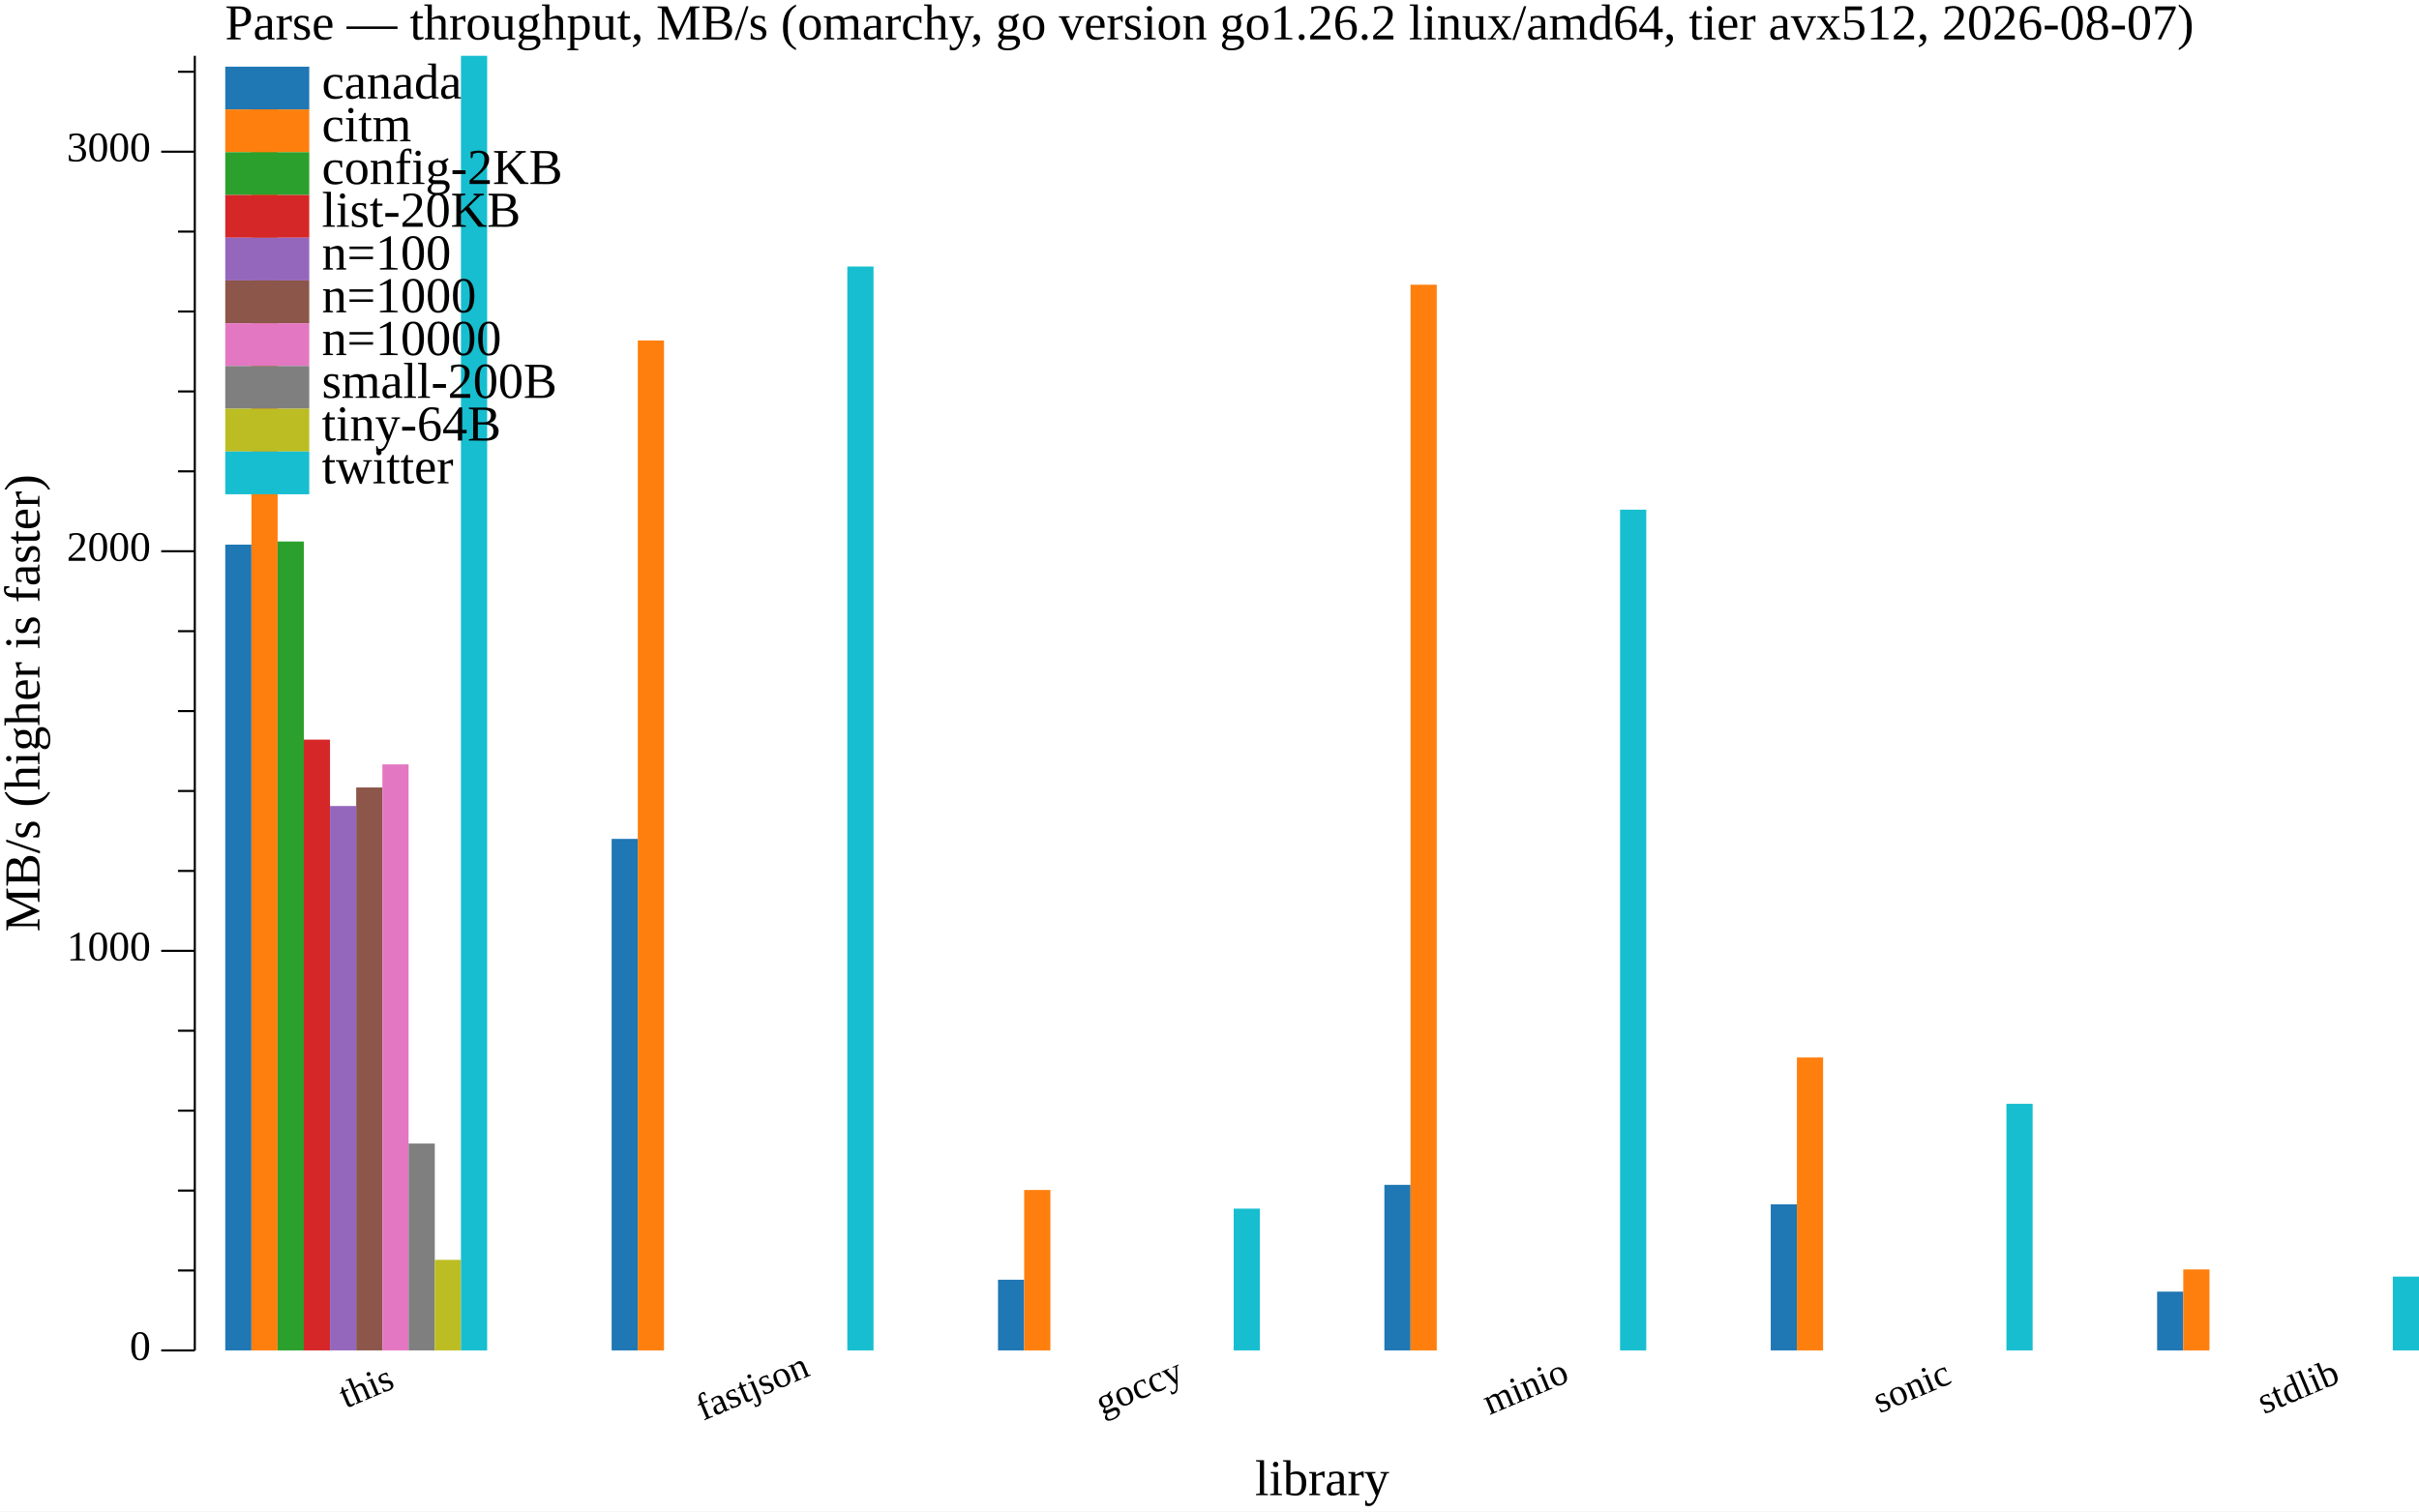
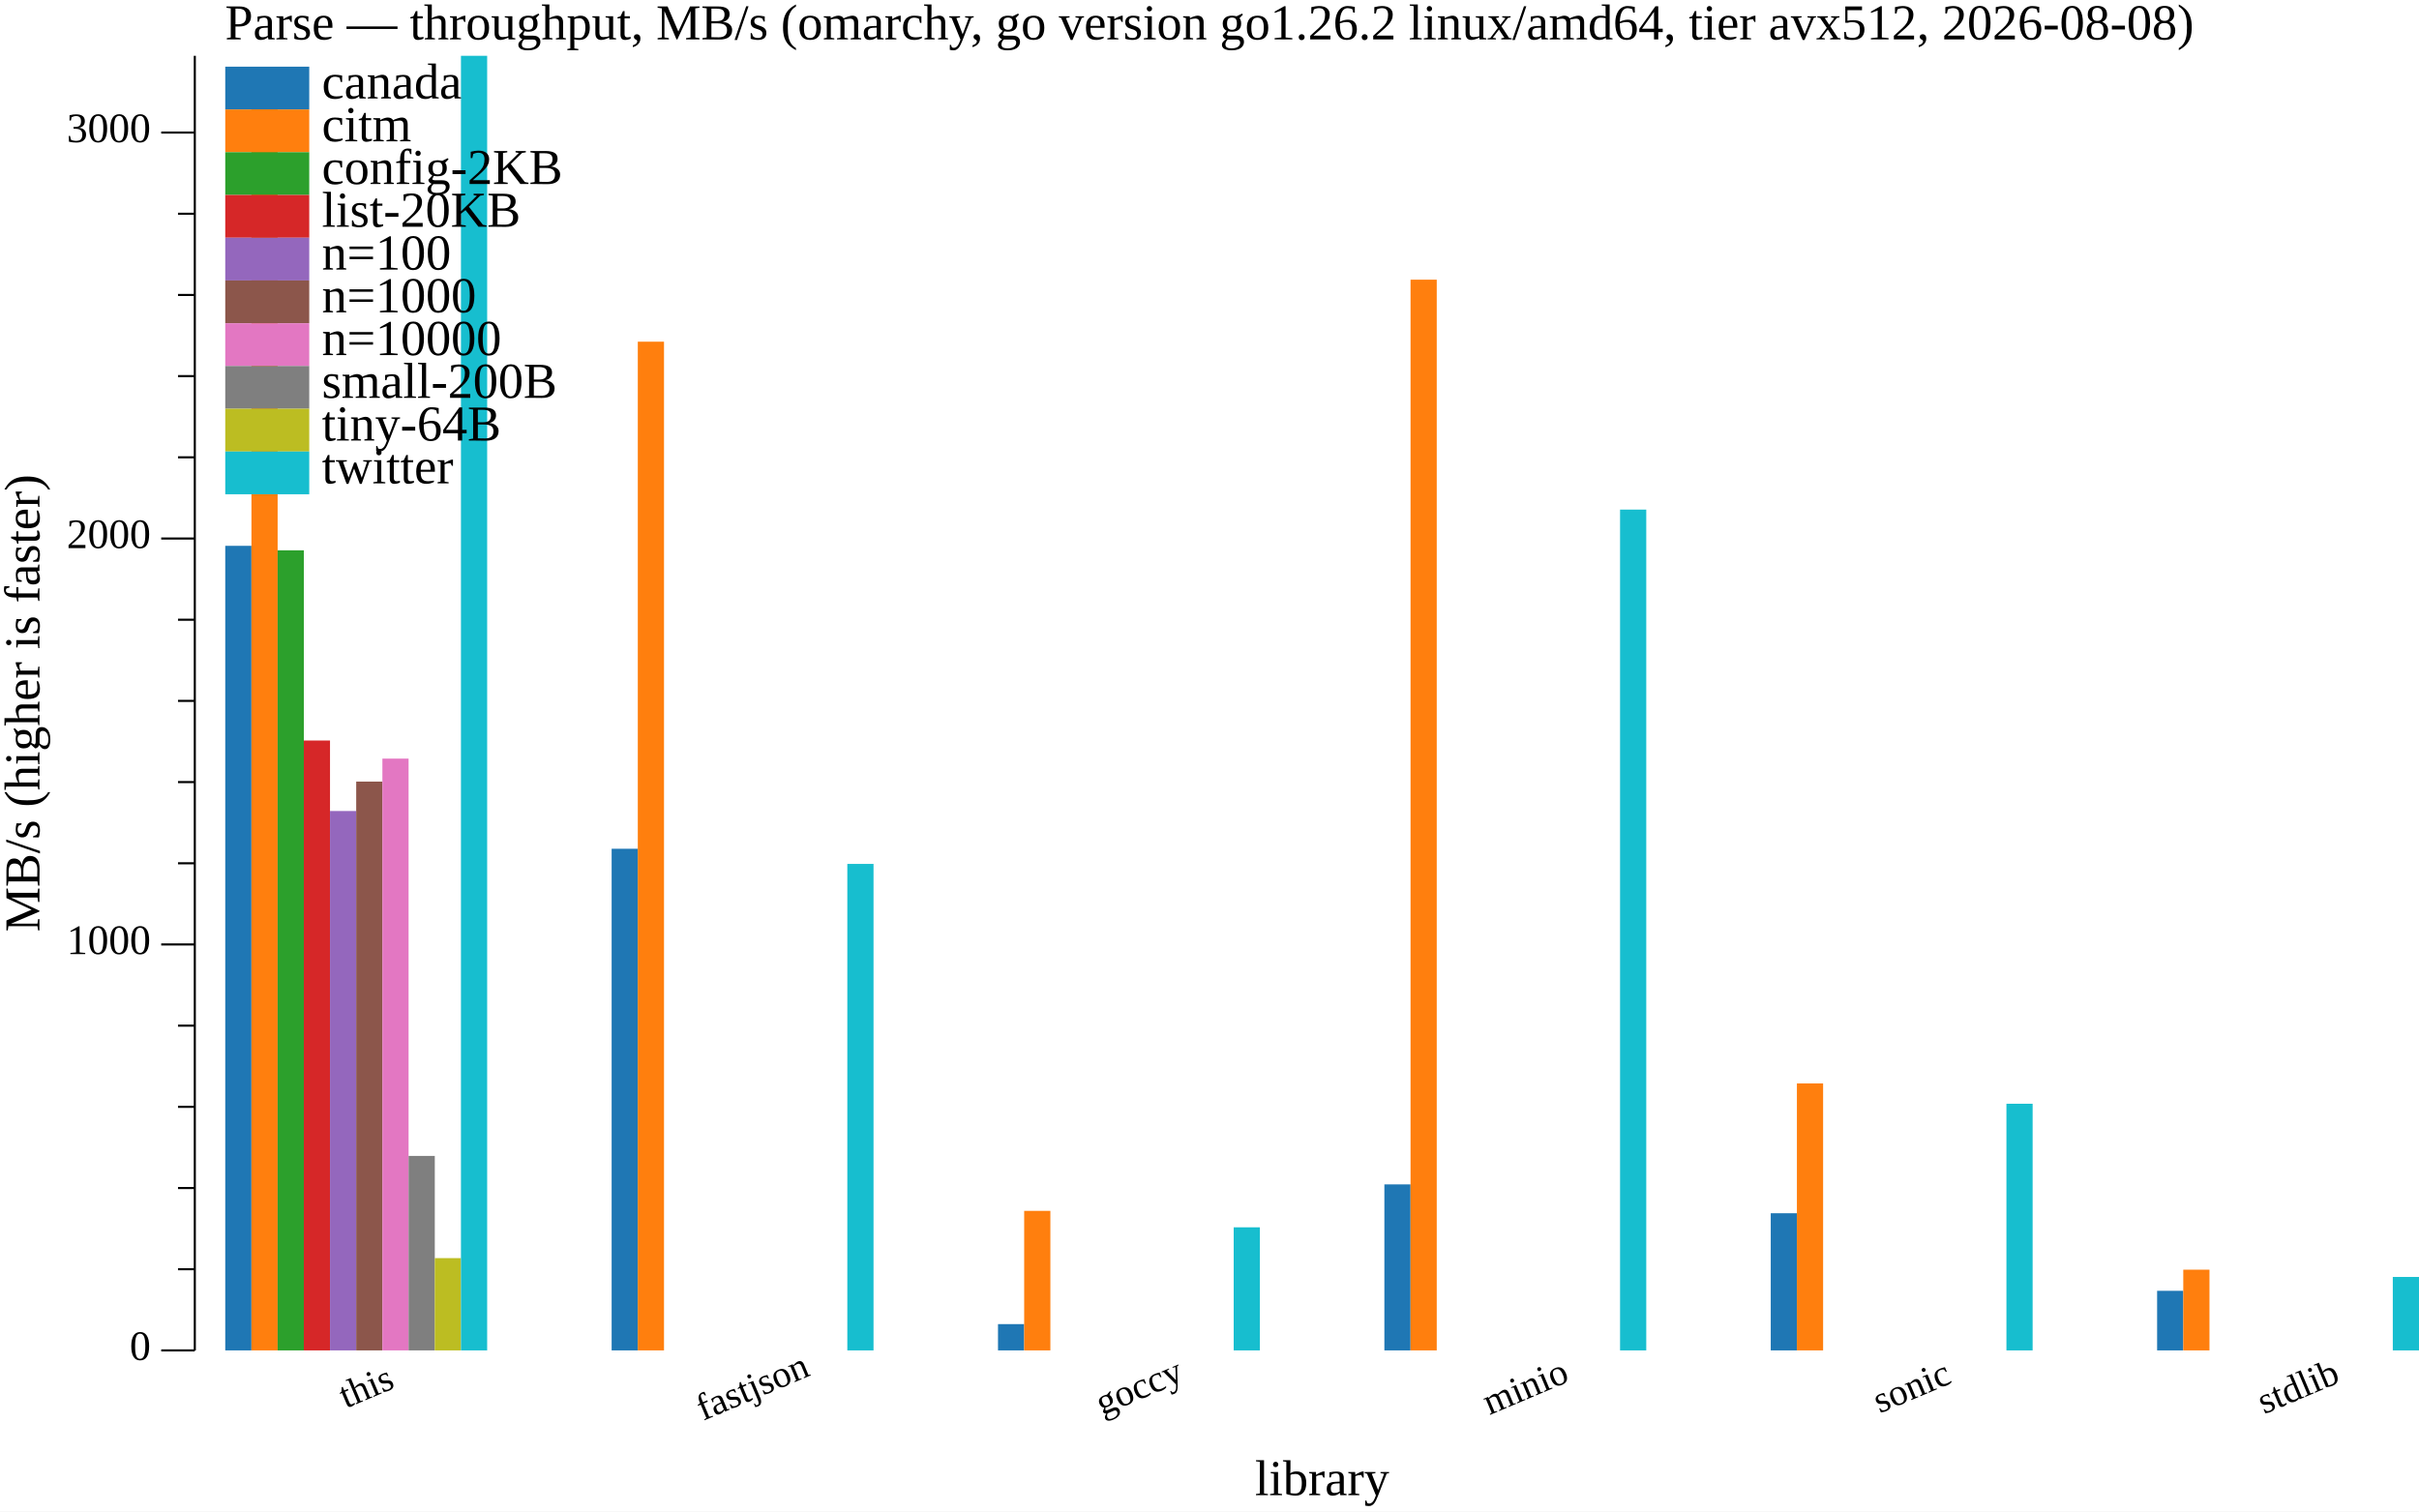
<svg xmlns="http://www.w3.org/2000/svg" width="576pt" height="360pt" viewBox="0 0 576 360">
  <g transform="scale(1, -1) translate(0, -360)">
    <path d="M0,0L576,0L576,360L0,360Z" style="fill:#FFFFFF" />
-     <text x="53.587" y="-350.61" transform="scale(1, -1)" style="font-family:Liberation Serif;font-variant:normal;font-weight:normal;font-style:normal;font-size:12px">Parse — throughput, MB/s (omarchy, go version go1.26.2 linux/amd64, tier avx512, 2026-08-07)</text>
+     <text x="53.587" y="-350.61" transform="scale(1, -1)" style="font-family:Liberation Serif;font-variant:normal;font-weight:normal;font-style:normal;font-size:12px">Parse — throughput, MB/s (omarchy, go version go1.26.2 linux/amd64, tier avx512, 2026-08-08)</text>
    <text x="298.83" y="-3.902" transform="scale(1, -1)" style="font-family:Liberation Serif;font-variant:normal;font-weight:normal;font-style:normal;font-size:12px">library</text>
    <g transform="rotate(22.91831)">
      <text x="85.374" y="9.486" transform="scale(1, -1)" style="font-family:Liberation Serif;font-variant:normal;font-weight:normal;font-style:normal;font-size:9px">this</text>
    </g>
    <g transform="rotate(22.91831)">
      <text x="162.61" y="45.312" transform="scale(1, -1)" style="font-family:Liberation Serif;font-variant:normal;font-weight:normal;font-style:normal;font-size:9px">fastjson</text>
    </g>
    <g transform="rotate(22.91831)">
      <text x="250.61" y="81.139" transform="scale(1, -1)" style="font-family:Liberation Serif;font-variant:normal;font-weight:normal;font-style:normal;font-size:9px">goccy</text>
    </g>
    <g transform="rotate(22.91831)">
      <text x="335.59" y="116.97" transform="scale(1, -1)" style="font-family:Liberation Serif;font-variant:normal;font-weight:normal;font-style:normal;font-size:9px">minio</text>
    </g>
    <g transform="rotate(22.91831)">
      <text x="421.33" y="152.79" transform="scale(1, -1)" style="font-family:Liberation Serif;font-variant:normal;font-weight:normal;font-style:normal;font-size:9px">sonic</text>
    </g>
    <g transform="rotate(22.91831)">
      <text x="505.56" y="188.62" transform="scale(1, -1)" style="font-family:Liberation Serif;font-variant:normal;font-weight:normal;font-style:normal;font-size:9px">stdlib</text>
    </g>
    <g transform="rotate(90)">
      <text x="138.05" y="9.387" transform="scale(1, -1)" style="font-family:Liberation Serif;font-variant:normal;font-weight:normal;font-style:normal;font-size:12px">MB/s (higher is faster)</text>
    </g>
    <text x="30.885" y="-36.087" transform="scale(1, -1)" style="font-family:Liberation Serif;font-variant:normal;font-weight:normal;font-style:normal;font-size:10px">0</text>
-     <text x="15.885" y="-131.25" transform="scale(1, -1)" style="font-family:Liberation Serif;font-variant:normal;font-weight:normal;font-style:normal;font-size:10px">1000</text>
-     <text x="15.885" y="-226.42" transform="scale(1, -1)" style="font-family:Liberation Serif;font-variant:normal;font-weight:normal;font-style:normal;font-size:10px">2000</text>
-     <text x="15.885" y="-321.59" transform="scale(1, -1)" style="font-family:Liberation Serif;font-variant:normal;font-weight:normal;font-style:normal;font-size:10px">3000</text>
+     <text x="15.885" y="-132.77" transform="scale(1, -1)" style="font-family:Liberation Serif;font-variant:normal;font-weight:normal;font-style:normal;font-size:10px">1000</text>
+     <text x="15.885" y="-229.46" transform="scale(1, -1)" style="font-family:Liberation Serif;font-variant:normal;font-weight:normal;font-style:normal;font-size:10px">2000</text>
+     <text x="15.885" y="-326.14" transform="scale(1, -1)" style="font-family:Liberation Serif;font-variant:normal;font-weight:normal;font-style:normal;font-size:10px">3000</text>
    <path d="M38.385,38.372L46.385,38.372" style="fill:none;stroke:#000000;stroke-width:0.5" />
-     <path d="M38.385,133.54L46.385,133.54" style="fill:none;stroke:#000000;stroke-width:0.5" />
-     <path d="M38.385,228.71L46.385,228.71" style="fill:none;stroke:#000000;stroke-width:0.5" />
-     <path d="M38.385,323.87L46.385,323.87" style="fill:none;stroke:#000000;stroke-width:0.5" />
-     <path d="M42.385,57.405L46.385,57.405" style="fill:none;stroke:#000000;stroke-width:0.5" />
-     <path d="M42.385,76.439L46.385,76.439" style="fill:none;stroke:#000000;stroke-width:0.5" />
-     <path d="M42.385,95.472L46.385,95.472" style="fill:none;stroke:#000000;stroke-width:0.5" />
-     <path d="M42.385,114.51L46.385,114.51" style="fill:none;stroke:#000000;stroke-width:0.5" />
-     <path d="M42.385,152.57L46.385,152.57" style="fill:none;stroke:#000000;stroke-width:0.5" />
-     <path d="M42.385,171.61L46.385,171.61" style="fill:none;stroke:#000000;stroke-width:0.5" />
-     <path d="M42.385,190.64L46.385,190.64" style="fill:none;stroke:#000000;stroke-width:0.5" />
-     <path d="M42.385,209.67L46.385,209.67" style="fill:none;stroke:#000000;stroke-width:0.5" />
-     <path d="M42.385,247.74L46.385,247.74" style="fill:none;stroke:#000000;stroke-width:0.5" />
-     <path d="M42.385,266.77L46.385,266.77" style="fill:none;stroke:#000000;stroke-width:0.5" />
-     <path d="M42.385,285.81L46.385,285.81" style="fill:none;stroke:#000000;stroke-width:0.5" />
-     <path d="M42.385,304.84L46.385,304.84" style="fill:none;stroke:#000000;stroke-width:0.5" />
-     <path d="M42.385,342.91L46.385,342.91" style="fill:none;stroke:#000000;stroke-width:0.5" />
+     <path d="M38.385,135.06L46.385,135.06" style="fill:none;stroke:#000000;stroke-width:0.5" />
+     <path d="M38.385,231.74L46.385,231.74" style="fill:none;stroke:#000000;stroke-width:0.5" />
+     <path d="M38.385,328.43L46.385,328.43" style="fill:none;stroke:#000000;stroke-width:0.5" />
+     <path d="M42.385,57.709L46.385,57.709" style="fill:none;stroke:#000000;stroke-width:0.5" />
+     <path d="M42.385,77.046L46.385,77.046" style="fill:none;stroke:#000000;stroke-width:0.5" />
+     <path d="M42.385,96.383L46.385,96.383" style="fill:none;stroke:#000000;stroke-width:0.5" />
+     <path d="M42.385,115.72L46.385,115.72" style="fill:none;stroke:#000000;stroke-width:0.5" />
+     <path d="M42.385,154.39L46.385,154.39" style="fill:none;stroke:#000000;stroke-width:0.5" />
+     <path d="M42.385,173.73L46.385,173.73" style="fill:none;stroke:#000000;stroke-width:0.5" />
+     <path d="M42.385,193.07L46.385,193.07" style="fill:none;stroke:#000000;stroke-width:0.5" />
+     <path d="M42.385,212.4L46.385,212.4" style="fill:none;stroke:#000000;stroke-width:0.5" />
+     <path d="M42.385,251.08L46.385,251.08" style="fill:none;stroke:#000000;stroke-width:0.5" />
+     <path d="M42.385,270.42L46.385,270.42" style="fill:none;stroke:#000000;stroke-width:0.5" />
+     <path d="M42.385,289.75L46.385,289.75" style="fill:none;stroke:#000000;stroke-width:0.5" />
+     <path d="M42.385,309.09L46.385,309.09" style="fill:none;stroke:#000000;stroke-width:0.5" />
    <path d="M46.385,38.372L46.385,346.71" style="fill:none;stroke:#000000;stroke-width:0.5" />
-     <path d="M53.636,38.372L53.636,230.28L59.873,230.28L59.873,38.372Z" style="fill:#1F77B4" />
-     <path d="M145.64,38.372L145.64,160.2L151.87,160.2L151.87,38.372Z" style="fill:#1F77B4" />
-     <path d="M237.64,38.372L237.64,55.208L243.87,55.208L243.87,38.372Z" style="fill:#1F77B4" />
-     <path d="M329.64,38.372L329.64,77.801L335.87,77.801L335.87,38.372Z" style="fill:#1F77B4" />
-     <path d="M421.64,38.372L421.64,73.17L427.87,73.17L427.87,38.372Z" style="fill:#1F77B4" />
-     <path d="M513.64,38.372L513.64,52.368L519.87,52.368L519.87,38.372Z" style="fill:#1F77B4" />
-     <path d="M59.873,38.372L59.873,339L66.109,339L66.109,38.372Z" style="fill:#FF7F0E" />
-     <path d="M151.87,38.372L151.87,278.9L158.11,278.9L158.11,38.372Z" style="fill:#FF7F0E" />
-     <path d="M243.87,38.372L243.87,76.582L250.11,76.582L250.11,38.372Z" style="fill:#FF7F0E" />
-     <path d="M335.87,38.372L335.87,292.19L342.11,292.19L342.11,38.372Z" style="fill:#FF7F0E" />
-     <path d="M427.87,38.372L427.87,108.14L434.11,108.14L434.11,38.372Z" style="fill:#FF7F0E" />
-     <path d="M519.87,38.372L519.87,57.655L526.11,57.655L526.11,38.372Z" style="fill:#FF7F0E" />
-     <path d="M66.109,38.372L66.109,231.03L72.345,231.03L72.345,38.372Z" style="fill:#2CA02C" />
+     <path d="M53.636,38.372L53.636,230L59.873,230L59.873,38.372Z" style="fill:#1F77B4" />
+     <path d="M145.64,38.372L145.64,157.85L151.87,157.85L151.87,38.372Z" style="fill:#1F77B4" />
+     <path d="M237.64,38.372L237.64,44.634L243.87,44.634L243.87,38.372Z" style="fill:#1F77B4" />
+     <path d="M329.64,38.372L329.64,77.913L335.87,77.913L335.87,38.372Z" style="fill:#1F77B4" />
+     <path d="M421.64,38.372L421.64,71.04L427.87,71.04L427.87,38.372Z" style="fill:#1F77B4" />
+     <path d="M513.64,38.372L513.64,52.565L519.87,52.565L519.87,38.372Z" style="fill:#1F77B4" />
+     <path d="M59.873,38.372L59.873,342.9L66.109,342.9L66.109,38.372Z" style="fill:#FF7F0E" />
+     <path d="M151.87,38.372L151.87,278.62L158.11,278.62L158.11,38.372Z" style="fill:#FF7F0E" />
+     <path d="M243.87,38.372L243.87,71.606L250.11,71.606L250.11,38.372Z" style="fill:#FF7F0E" />
+     <path d="M335.87,38.372L335.87,293.39L342.11,293.39L342.11,38.372Z" style="fill:#FF7F0E" />
+     <path d="M427.87,38.372L427.87,101.96L434.11,101.96L434.11,38.372Z" style="fill:#FF7F0E" />
+     <path d="M519.87,38.372L519.87,57.599L526.11,57.599L526.11,38.372Z" style="fill:#FF7F0E" />
+     <path d="M66.109,38.372L66.109,228.93L72.345,228.93L72.345,38.372Z" style="fill:#2CA02C" />
    <path d="M158.11,38.372L158.11,38.372L164.35,38.372L164.35,38.372Z" style="fill:#2CA02C" />
    <path d="M250.11,38.372L250.11,38.372L256.35,38.372L256.35,38.372Z" style="fill:#2CA02C" />
    <path d="M342.11,38.372L342.11,38.372L348.35,38.372L348.35,38.372Z" style="fill:#2CA02C" />
    <path d="M434.11,38.372L434.11,38.372L440.35,38.372L440.35,38.372Z" style="fill:#2CA02C" />
    <path d="M526.11,38.372L526.11,38.372L532.35,38.372L532.35,38.372Z" style="fill:#2CA02C" />
-     <path d="M72.345,38.372L72.345,183.84L78.581,183.84L78.581,38.372Z" style="fill:#D62728" />
+     <path d="M72.345,38.372L72.345,183.63L78.581,183.63L78.581,38.372Z" style="fill:#D62728" />
    <path d="M164.35,38.372L164.35,38.372L170.58,38.372L170.58,38.372Z" style="fill:#D62728" />
    <path d="M256.35,38.372L256.35,38.372L262.58,38.372L262.58,38.372Z" style="fill:#D62728" />
    <path d="M348.35,38.372L348.35,38.372L354.58,38.372L354.58,38.372Z" style="fill:#D62728" />
    <path d="M440.35,38.372L440.35,38.372L446.58,38.372L446.58,38.372Z" style="fill:#D62728" />
    <path d="M532.35,38.372L532.35,38.372L538.58,38.372L538.58,38.372Z" style="fill:#D62728" />
-     <path d="M78.581,38.372L78.581,168.03L84.818,168.03L84.818,38.372Z" style="fill:#9467BD" />
+     <path d="M78.581,38.372L78.581,166.84L84.818,166.84L84.818,38.372Z" style="fill:#9467BD" />
    <path d="M170.58,38.372L170.58,38.372L176.82,38.372L176.82,38.372Z" style="fill:#9467BD" />
    <path d="M262.58,38.372L262.58,38.372L268.82,38.372L268.82,38.372Z" style="fill:#9467BD" />
    <path d="M354.58,38.372L354.58,38.372L360.82,38.372L360.82,38.372Z" style="fill:#9467BD" />
    <path d="M446.58,38.372L446.58,38.372L452.82,38.372L452.82,38.372Z" style="fill:#9467BD" />
    <path d="M538.58,38.372L538.58,38.372L544.82,38.372L544.82,38.372Z" style="fill:#9467BD" />
-     <path d="M84.818,38.372L84.818,172.45L91.054,172.45L91.054,38.372Z" style="fill:#8C564B" />
+     <path d="M84.818,38.372L84.818,173.85L91.054,173.85L91.054,38.372Z" style="fill:#8C564B" />
    <path d="M176.82,38.372L176.82,38.372L183.05,38.372L183.05,38.372Z" style="fill:#8C564B" />
    <path d="M268.82,38.372L268.82,38.372L275.05,38.372L275.05,38.372Z" style="fill:#8C564B" />
    <path d="M360.82,38.372L360.82,38.372L367.05,38.372L367.05,38.372Z" style="fill:#8C564B" />
    <path d="M452.82,38.372L452.82,38.372L459.05,38.372L459.05,38.372Z" style="fill:#8C564B" />
    <path d="M544.82,38.372L544.82,38.372L551.06,38.372L551.06,38.372Z" style="fill:#8C564B" />
-     <path d="M91.054,38.372L91.054,177.95L97.29,177.95L97.29,38.372Z" style="fill:#E377C2" />
+     <path d="M91.054,38.372L91.054,179.32L97.29,179.32L97.29,38.372Z" style="fill:#E377C2" />
    <path d="M183.05,38.372L183.05,38.372L189.29,38.372L189.29,38.372Z" style="fill:#E377C2" />
    <path d="M275.05,38.372L275.05,38.372L281.29,38.372L281.29,38.372Z" style="fill:#E377C2" />
    <path d="M367.05,38.372L367.05,38.372L373.29,38.372L373.29,38.372Z" style="fill:#E377C2" />
    <path d="M459.05,38.372L459.05,38.372L465.29,38.372L465.29,38.372Z" style="fill:#E377C2" />
    <path d="M551.06,38.372L551.06,38.372L557.29,38.372L557.29,38.372Z" style="fill:#E377C2" />
-     <path d="M97.29,38.372L97.29,87.644L103.53,87.644L103.53,38.372Z" style="fill:#7F7F7F" />
+     <path d="M97.29,38.372L97.29,84.693L103.53,84.693L103.53,38.372Z" style="fill:#7F7F7F" />
    <path d="M189.29,38.372L189.29,38.372L195.53,38.372L195.53,38.372Z" style="fill:#7F7F7F" />
    <path d="M281.29,38.372L281.29,38.372L287.53,38.372L287.53,38.372Z" style="fill:#7F7F7F" />
    <path d="M373.29,38.372L373.29,38.372L379.53,38.372L379.53,38.372Z" style="fill:#7F7F7F" />
    <path d="M465.29,38.372L465.29,38.372L471.53,38.372L471.53,38.372Z" style="fill:#7F7F7F" />
    <path d="M557.29,38.372L557.29,38.372L563.53,38.372L563.53,38.372Z" style="fill:#7F7F7F" />
-     <path d="M103.53,38.372L103.53,59.935L109.76,59.935L109.76,38.372Z" style="fill:#BCBD22" />
+     <path d="M103.53,38.372L103.53,60.351L109.76,60.351L109.76,38.372Z" style="fill:#BCBD22" />
    <path d="M195.53,38.372L195.53,38.372L201.76,38.372L201.76,38.372Z" style="fill:#BCBD22" />
    <path d="M287.53,38.372L287.53,38.372L293.76,38.372L293.76,38.372Z" style="fill:#BCBD22" />
    <path d="M379.53,38.372L379.53,38.372L385.76,38.372L385.76,38.372Z" style="fill:#BCBD22" />
    <path d="M471.53,38.372L471.53,38.372L477.76,38.372L477.76,38.372Z" style="fill:#BCBD22" />
    <path d="M563.53,38.372L563.53,38.372L569.76,38.372L569.76,38.372Z" style="fill:#BCBD22" />
    <path d="M109.76,38.372L109.76,346.71L116,346.71L116,38.372Z" style="fill:#17BECF" />
-     <path d="M201.76,38.372L201.76,296.52L208,296.52L208,38.372Z" style="fill:#17BECF" />
-     <path d="M293.76,38.372L293.76,72.138L300,72.138L300,38.372Z" style="fill:#17BECF" />
-     <path d="M385.76,38.372L385.76,238.61L392,238.61L392,38.372Z" style="fill:#17BECF" />
-     <path d="M477.76,38.372L477.76,97.101L484,97.101L484,38.372Z" style="fill:#17BECF" />
-     <path d="M569.76,38.372L569.76,55.949L576,55.949L576,38.372Z" style="fill:#17BECF" />
+     <path d="M201.76,38.372L201.76,154.24L208,154.24L208,38.372Z" style="fill:#17BECF" />
+     <path d="M293.76,38.372L293.76,67.689L300,67.689L300,38.372Z" style="fill:#17BECF" />
+     <path d="M385.76,38.372L385.76,238.63L392,238.63L392,38.372Z" style="fill:#17BECF" />
+     <path d="M477.76,38.372L477.76,97.118L484,97.118L484,38.372Z" style="fill:#17BECF" />
+     <path d="M569.76,38.372L569.76,55.866L576,55.866L576,38.372Z" style="fill:#17BECF" />
    <path d="M53.636,333.93L53.636,344.12L73.636,344.12L73.636,333.93Z" style="fill:#1F77B4" />
    <text x="76.636" y="-336.54" transform="scale(1, -1)" style="font-family:Liberation Serif;font-variant:normal;font-weight:normal;font-style:normal;font-size:12px">canada</text>
    <path d="M53.636,323.75L53.636,333.93L73.636,333.93L73.636,323.75Z" style="fill:#FF7F0E" />
    <text x="76.636" y="-326.35" transform="scale(1, -1)" style="font-family:Liberation Serif;font-variant:normal;font-weight:normal;font-style:normal;font-size:12px">citm</text>
    <path d="M53.636,313.56L53.636,323.75L73.636,323.75L73.636,313.56Z" style="fill:#2CA02C" />
    <text x="76.636" y="-316.17" transform="scale(1, -1)" style="font-family:Liberation Serif;font-variant:normal;font-weight:normal;font-style:normal;font-size:12px">config-2KB</text>
    <path d="M53.636,303.38L53.636,313.56L73.636,313.56L73.636,303.38Z" style="fill:#D62728" />
    <text x="76.636" y="-305.99" transform="scale(1, -1)" style="font-family:Liberation Serif;font-variant:normal;font-weight:normal;font-style:normal;font-size:12px">list-20KB</text>
    <path d="M53.636,293.2L53.636,303.38L73.636,303.38L73.636,293.2Z" style="fill:#9467BD" />
    <text x="76.636" y="-295.8" transform="scale(1, -1)" style="font-family:Liberation Serif;font-variant:normal;font-weight:normal;font-style:normal;font-size:12px">n=100</text>
    <path d="M53.636,283.01L53.636,293.2L73.636,293.2L73.636,283.01Z" style="fill:#8C564B" />
    <text x="76.636" y="-285.62" transform="scale(1, -1)" style="font-family:Liberation Serif;font-variant:normal;font-weight:normal;font-style:normal;font-size:12px">n=1000</text>
    <path d="M53.636,272.83L53.636,283.01L73.636,283.01L73.636,272.83Z" style="fill:#E377C2" />
    <text x="76.636" y="-275.43" transform="scale(1, -1)" style="font-family:Liberation Serif;font-variant:normal;font-weight:normal;font-style:normal;font-size:12px">n=10000</text>
    <path d="M53.636,262.65L53.636,272.83L73.636,272.83L73.636,262.65Z" style="fill:#7F7F7F" />
    <text x="76.636" y="-265.25" transform="scale(1, -1)" style="font-family:Liberation Serif;font-variant:normal;font-weight:normal;font-style:normal;font-size:12px">small-200B</text>
    <path d="M53.636,252.46L53.636,262.65L73.636,262.65L73.636,252.46Z" style="fill:#BCBD22" />
    <text x="76.636" y="-255.07" transform="scale(1, -1)" style="font-family:Liberation Serif;font-variant:normal;font-weight:normal;font-style:normal;font-size:12px">tiny-64B</text>
    <path d="M53.636,242.28L53.636,252.46L73.636,252.46L73.636,242.28Z" style="fill:#17BECF" />
    <text x="76.636" y="-244.88" transform="scale(1, -1)" style="font-family:Liberation Serif;font-variant:normal;font-weight:normal;font-style:normal;font-size:12px">twitter</text>
  </g>
</svg>
